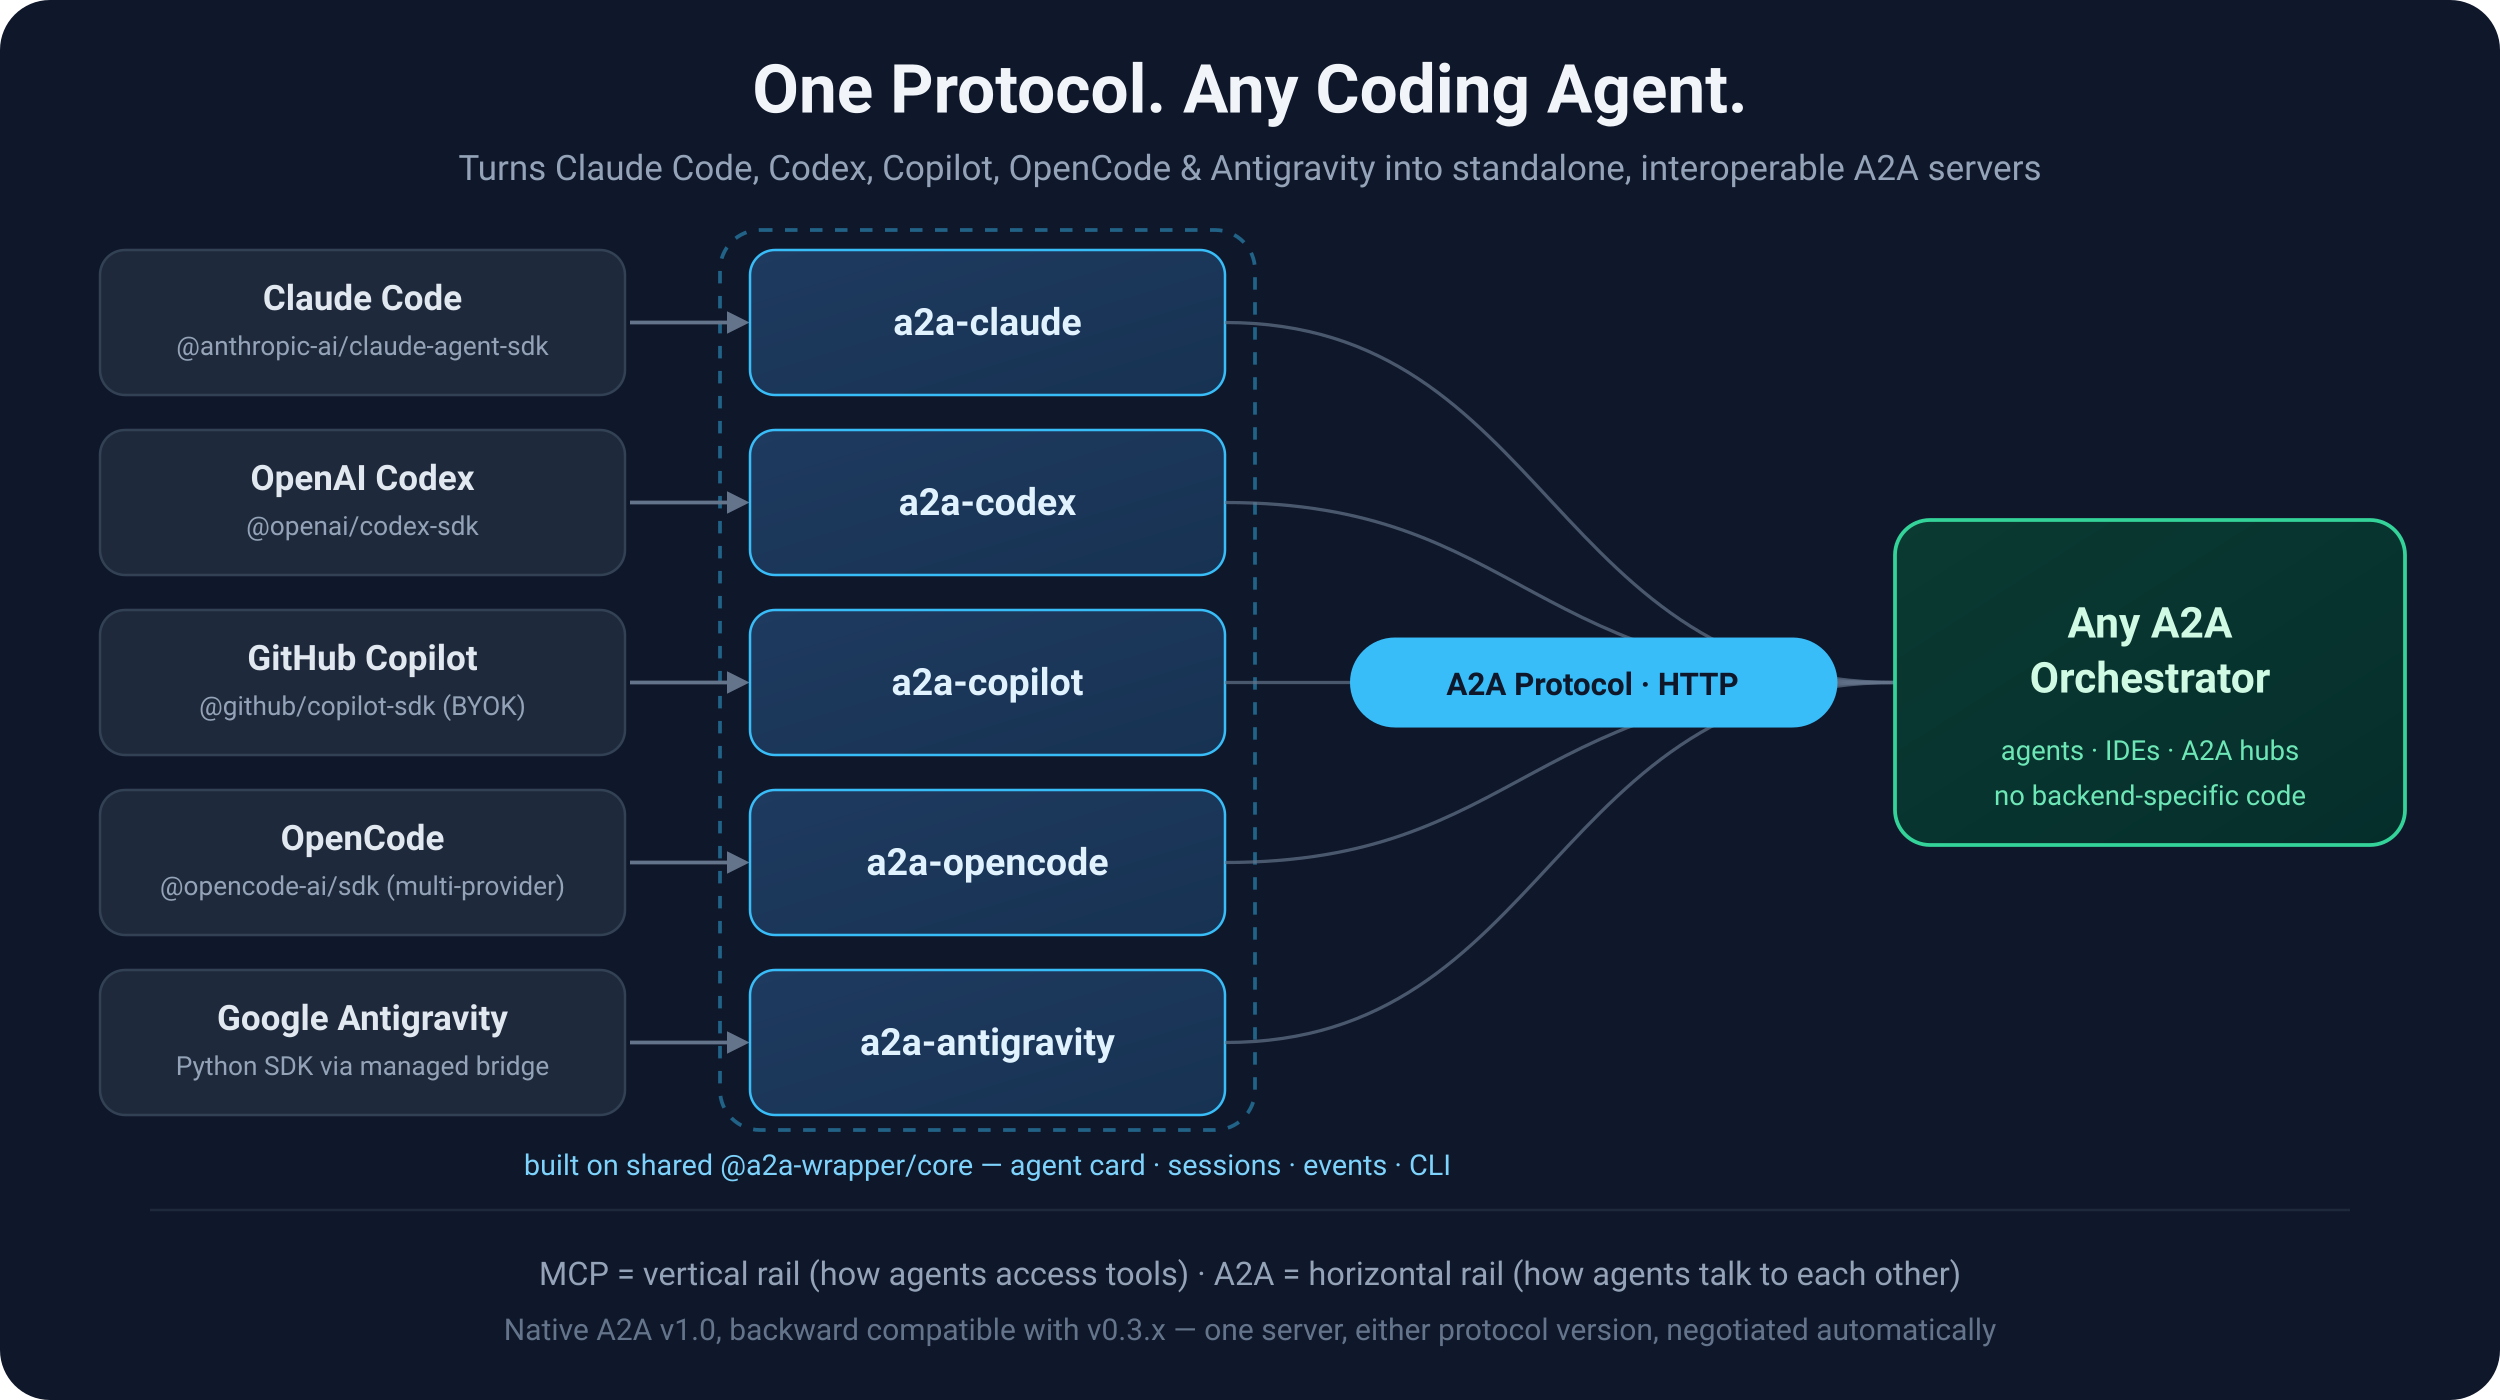
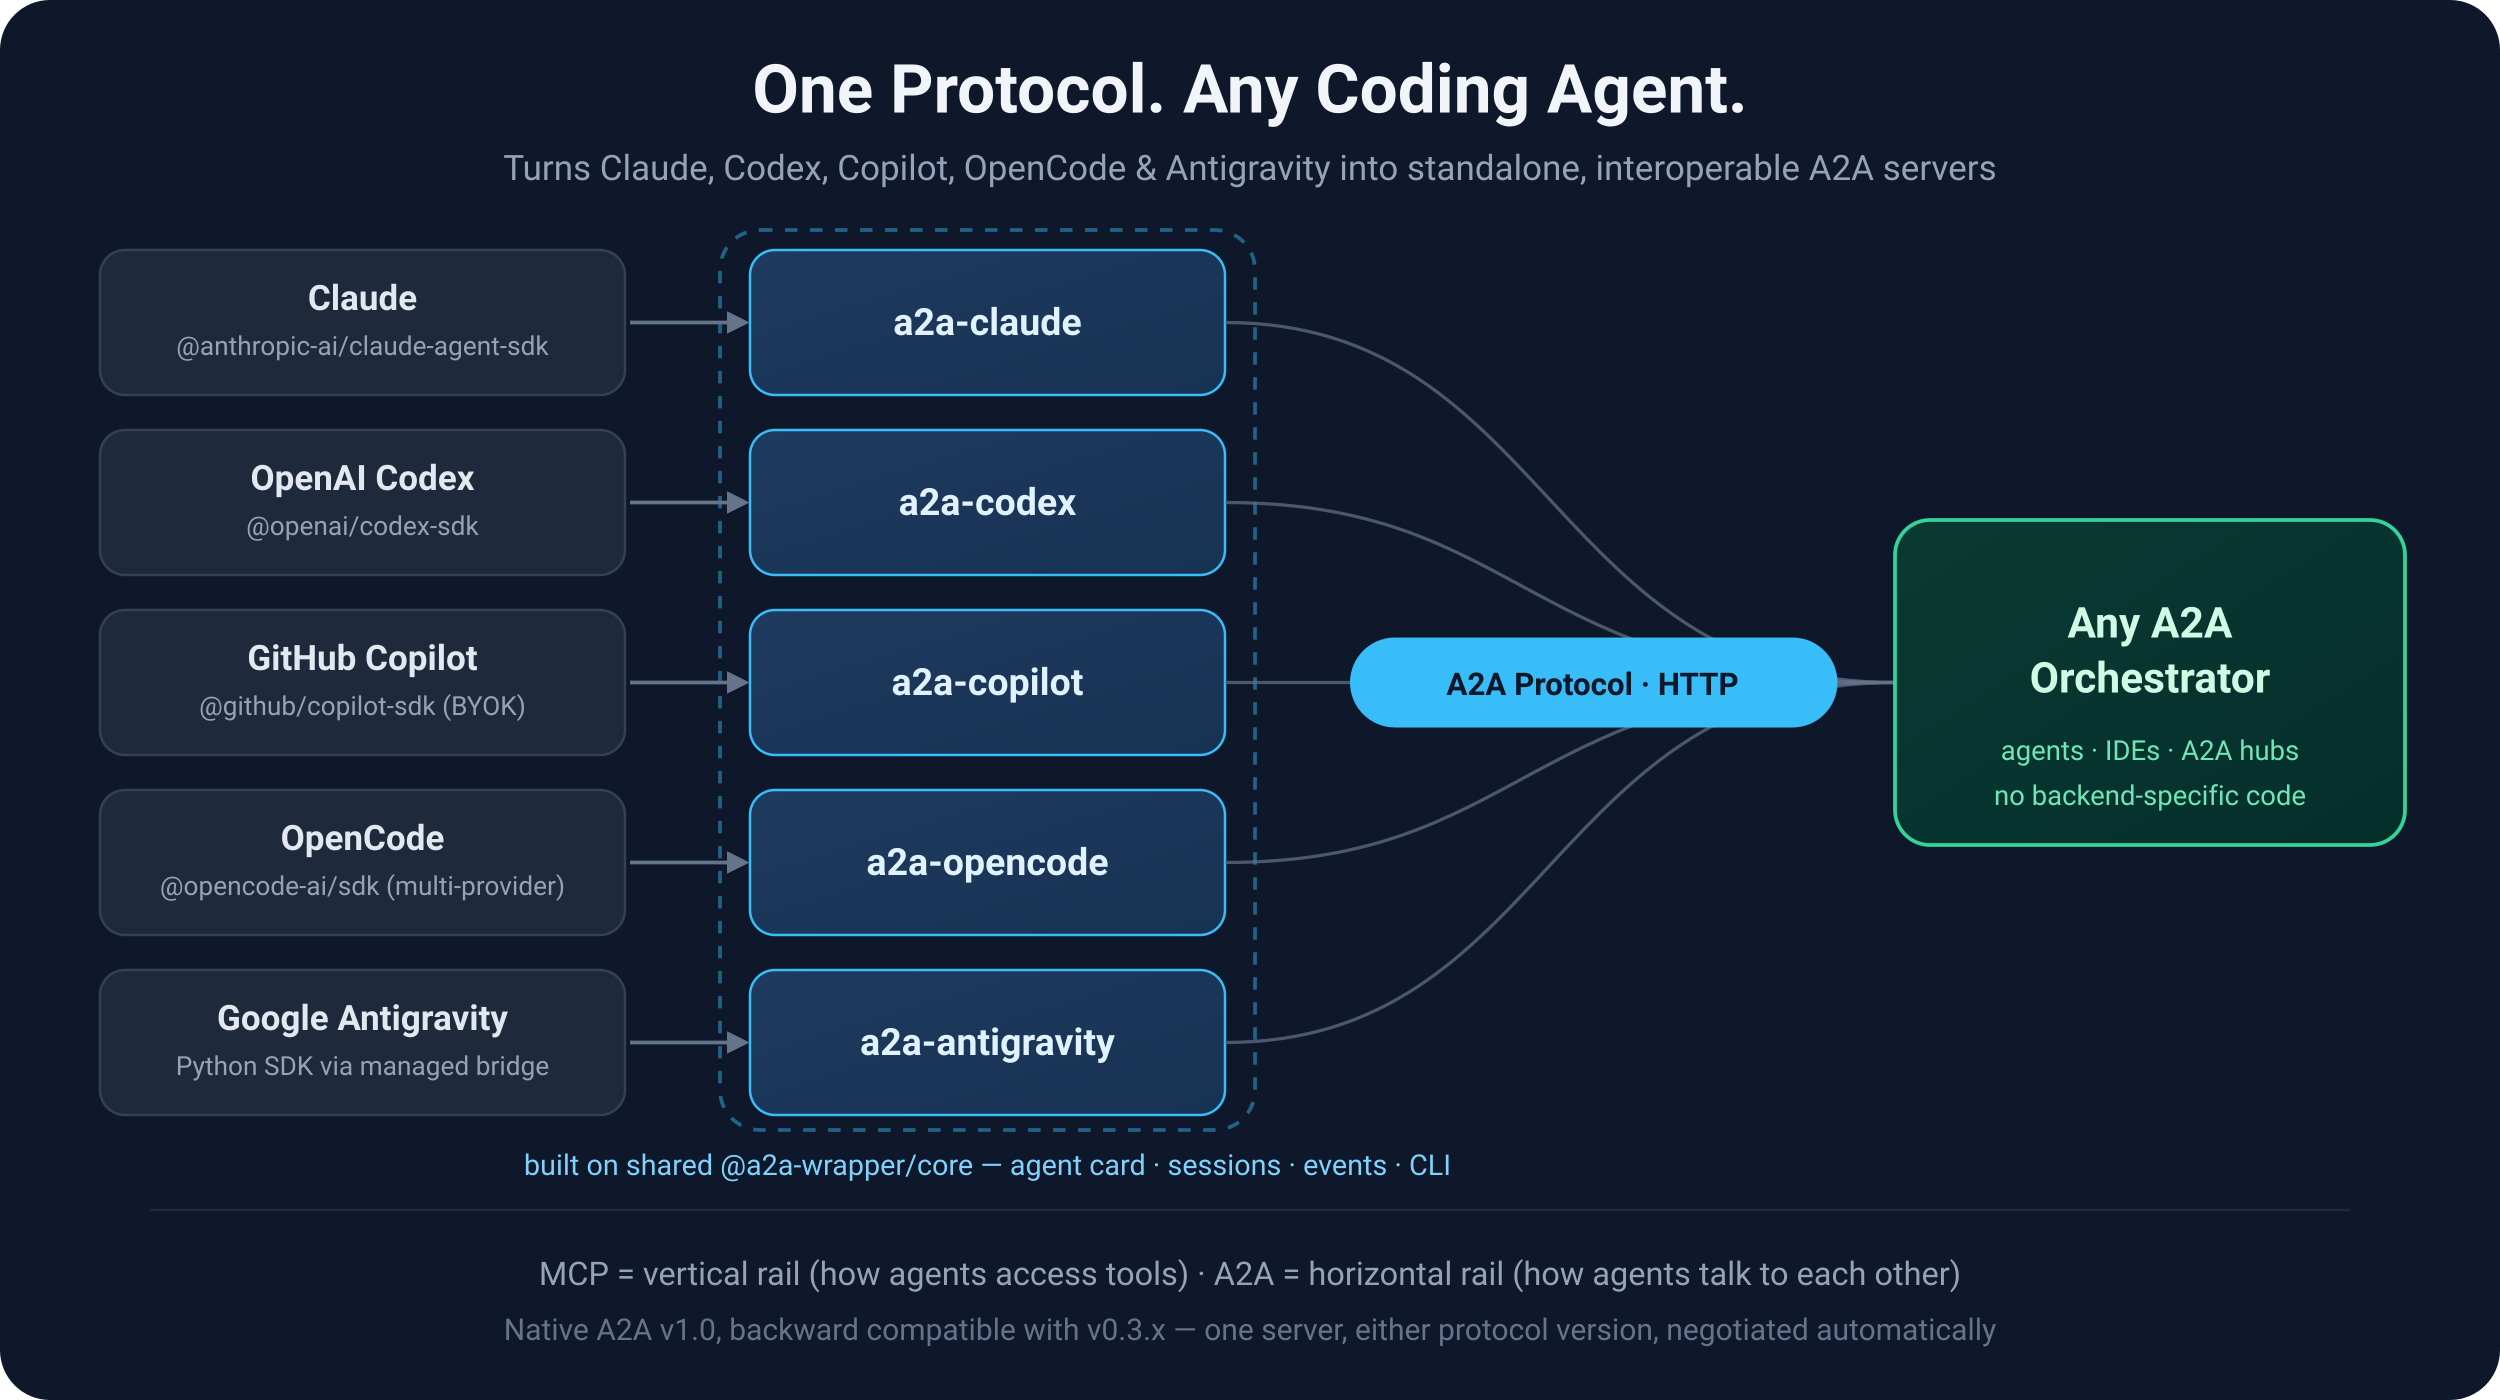
<svg xmlns="http://www.w3.org/2000/svg" width="1000" height="560" viewBox="0 0 1000 560" role="img" aria-labelledby="hero-title hero-desc" font-family="-apple-system, BlinkMacSystemFont, 'Segoe UI', Roboto, Helvetica, Arial, sans-serif">
  <defs>
    <marker id="arrow" viewBox="0 0 10 10" refX="8" refY="5" markerWidth="6" markerHeight="6" orient="auto-start-reverse">
      <path d="M0,0 L10,5 L0,10 z" fill="#64748b" />
    </marker>
    <linearGradient id="wrapperFill" x1="0" y1="0" x2="1" y2="1">
      <stop offset="0%" stop-color="#1e3a5f" />
      <stop offset="100%" stop-color="#173252" />
    </linearGradient>
    <linearGradient id="orchFill" x1="0" y1="0" x2="1" y2="1">
      <stop offset="0%" stop-color="#0a3a32" />
      <stop offset="100%" stop-color="#052e2b" />
    </linearGradient>
  </defs>
  <rect x="0" y="0" width="1000" height="560" rx="20" fill="#0f172a" />
  <text x="500" y="45" text-anchor="middle" font-size="27" font-weight="700" fill="#f1f5f9">One Protocol. Any Coding Agent.</text>
-   <text x="500" y="72" text-anchor="middle" font-size="14" fill="#94a3b8">Turns Claude Code, Codex, Copilot, OpenCode &amp; Antigravity into standalone, interoperable A2A servers</text>
+   <text x="500" y="72" text-anchor="middle" font-size="14" fill="#94a3b8">Turns Claude, Codex, Copilot, OpenCode &amp; Antigravity into standalone, interoperable A2A servers</text>
  <rect x="288" y="92" width="214" height="360" rx="16" fill="none" stroke="#38bdf8" stroke-opacity="0.45" stroke-width="1.5" stroke-dasharray="5 5" />
  <g>
    <rect x="40" y="100" width="210" height="58" rx="10" fill="#1e293b" stroke="#334155" />
-     <text x="145" y="124" text-anchor="middle" font-size="14" font-weight="600" fill="#e2e8f0">Claude Code</text>
+     <text x="145" y="124" text-anchor="middle" font-size="14" font-weight="600" fill="#e2e8f0">Claude</text>
    <text x="145" y="142" text-anchor="middle" font-size="10.5" fill="#94a3b8">@anthropic-ai/claude-agent-sdk</text>
    <line x1="252" y1="129" x2="298" y2="129" stroke="#64748b" stroke-width="1.5" marker-end="url(#arrow)" />
    <rect x="300" y="100" width="190" height="58" rx="10" fill="url(#wrapperFill)" stroke="#38bdf8" />
    <text x="395" y="134" text-anchor="middle" font-size="15" font-weight="700" fill="#e0f2fe">a2a-claude</text>
  </g>
  <g>
    <rect x="40" y="172" width="210" height="58" rx="10" fill="#1e293b" stroke="#334155" />
    <text x="145" y="196" text-anchor="middle" font-size="14" font-weight="600" fill="#e2e8f0">OpenAI Codex</text>
    <text x="145" y="214" text-anchor="middle" font-size="10.5" fill="#94a3b8">@openai/codex-sdk</text>
    <line x1="252" y1="201" x2="298" y2="201" stroke="#64748b" stroke-width="1.5" marker-end="url(#arrow)" />
    <rect x="300" y="172" width="190" height="58" rx="10" fill="url(#wrapperFill)" stroke="#38bdf8" />
    <text x="395" y="206" text-anchor="middle" font-size="15" font-weight="700" fill="#e0f2fe">a2a-codex</text>
  </g>
  <g>
    <rect x="40" y="244" width="210" height="58" rx="10" fill="#1e293b" stroke="#334155" />
    <text x="145" y="268" text-anchor="middle" font-size="14" font-weight="600" fill="#e2e8f0">GitHub Copilot</text>
    <text x="145" y="286" text-anchor="middle" font-size="10.5" fill="#94a3b8">@github/copilot-sdk (BYOK)</text>
    <line x1="252" y1="273" x2="298" y2="273" stroke="#64748b" stroke-width="1.5" marker-end="url(#arrow)" />
    <rect x="300" y="244" width="190" height="58" rx="10" fill="url(#wrapperFill)" stroke="#38bdf8" />
    <text x="395" y="278" text-anchor="middle" font-size="15" font-weight="700" fill="#e0f2fe">a2a-copilot</text>
  </g>
  <g>
    <rect x="40" y="316" width="210" height="58" rx="10" fill="#1e293b" stroke="#334155" />
    <text x="145" y="340" text-anchor="middle" font-size="14" font-weight="600" fill="#e2e8f0">OpenCode</text>
    <text x="145" y="358" text-anchor="middle" font-size="10.5" fill="#94a3b8">@opencode-ai/sdk (multi-provider)</text>
    <line x1="252" y1="345" x2="298" y2="345" stroke="#64748b" stroke-width="1.5" marker-end="url(#arrow)" />
    <rect x="300" y="316" width="190" height="58" rx="10" fill="url(#wrapperFill)" stroke="#38bdf8" />
    <text x="395" y="350" text-anchor="middle" font-size="15" font-weight="700" fill="#e0f2fe">a2a-opencode</text>
  </g>
  <g>
    <rect x="40" y="388" width="210" height="58" rx="10" fill="#1e293b" stroke="#334155" />
    <text x="145" y="412" text-anchor="middle" font-size="14" font-weight="600" fill="#e2e8f0">Google Antigravity</text>
    <text x="145" y="430" text-anchor="middle" font-size="10.5" fill="#94a3b8">Python SDK via managed bridge</text>
    <line x1="252" y1="417" x2="298" y2="417" stroke="#64748b" stroke-width="1.5" marker-end="url(#arrow)" />
    <rect x="300" y="388" width="190" height="58" rx="10" fill="url(#wrapperFill)" stroke="#38bdf8" />
    <text x="395" y="422" text-anchor="middle" font-size="15" font-weight="700" fill="#e0f2fe">a2a-antigravity</text>
  </g>
  <text x="395" y="470" text-anchor="middle" font-size="11.5" fill="#7dd3fc">built on shared @a2a-wrapper/core — agent card · sessions · events · CLI</text>
  <path d="M490,129 C 620,129 620,273 758,273" fill="none" stroke="#64748b" stroke-width="1.3" stroke-opacity="0.7" />
  <path d="M490,201 C 610,201 610,273 758,273" fill="none" stroke="#64748b" stroke-width="1.3" stroke-opacity="0.7" />
  <path d="M490,273 C 620,273 620,273 758,273" fill="none" stroke="#64748b" stroke-width="1.3" stroke-opacity="0.7" />
  <path d="M490,345 C 610,345 610,273 758,273" fill="none" stroke="#64748b" stroke-width="1.3" stroke-opacity="0.7" />
  <path d="M490,417 C 620,417 620,273 758,273" fill="none" stroke="#64748b" stroke-width="1.3" stroke-opacity="0.7" />
  <rect x="540" y="255" width="195" height="36" rx="18" fill="#38bdf8" />
  <text x="637" y="278" text-anchor="middle" font-size="12.5" font-weight="700" fill="#0f172a">A2A Protocol · HTTP</text>
  <rect x="758" y="208" width="204" height="130" rx="14" fill="url(#orchFill)" stroke="#34d399" stroke-width="1.5" />
  <text x="860" y="255" text-anchor="middle" font-size="17" font-weight="700" fill="#d1fae5">Any A2A</text>
  <text x="860" y="277" text-anchor="middle" font-size="17" font-weight="700" fill="#d1fae5">Orchestrator</text>
  <text x="860" y="304" text-anchor="middle" font-size="11" fill="#6ee7b7">agents · IDEs · A2A hubs</text>
  <text x="860" y="322" text-anchor="middle" font-size="11" fill="#6ee7b7">no backend-specific code</text>
  <line x1="60" y1="484" x2="940" y2="484" stroke="#1e293b" stroke-width="1" />
  <text x="500" y="514" text-anchor="middle" font-size="13" fill="#94a3b8">MCP = vertical rail (how agents access tools)   ·   A2A = horizontal rail (how agents talk to each other)</text>
  <text x="500" y="536" text-anchor="middle" font-size="12" fill="#64748b">Native A2A v1.0, backward compatible with v0.3.x — one server, either protocol version, negotiated automatically</text>
</svg>
